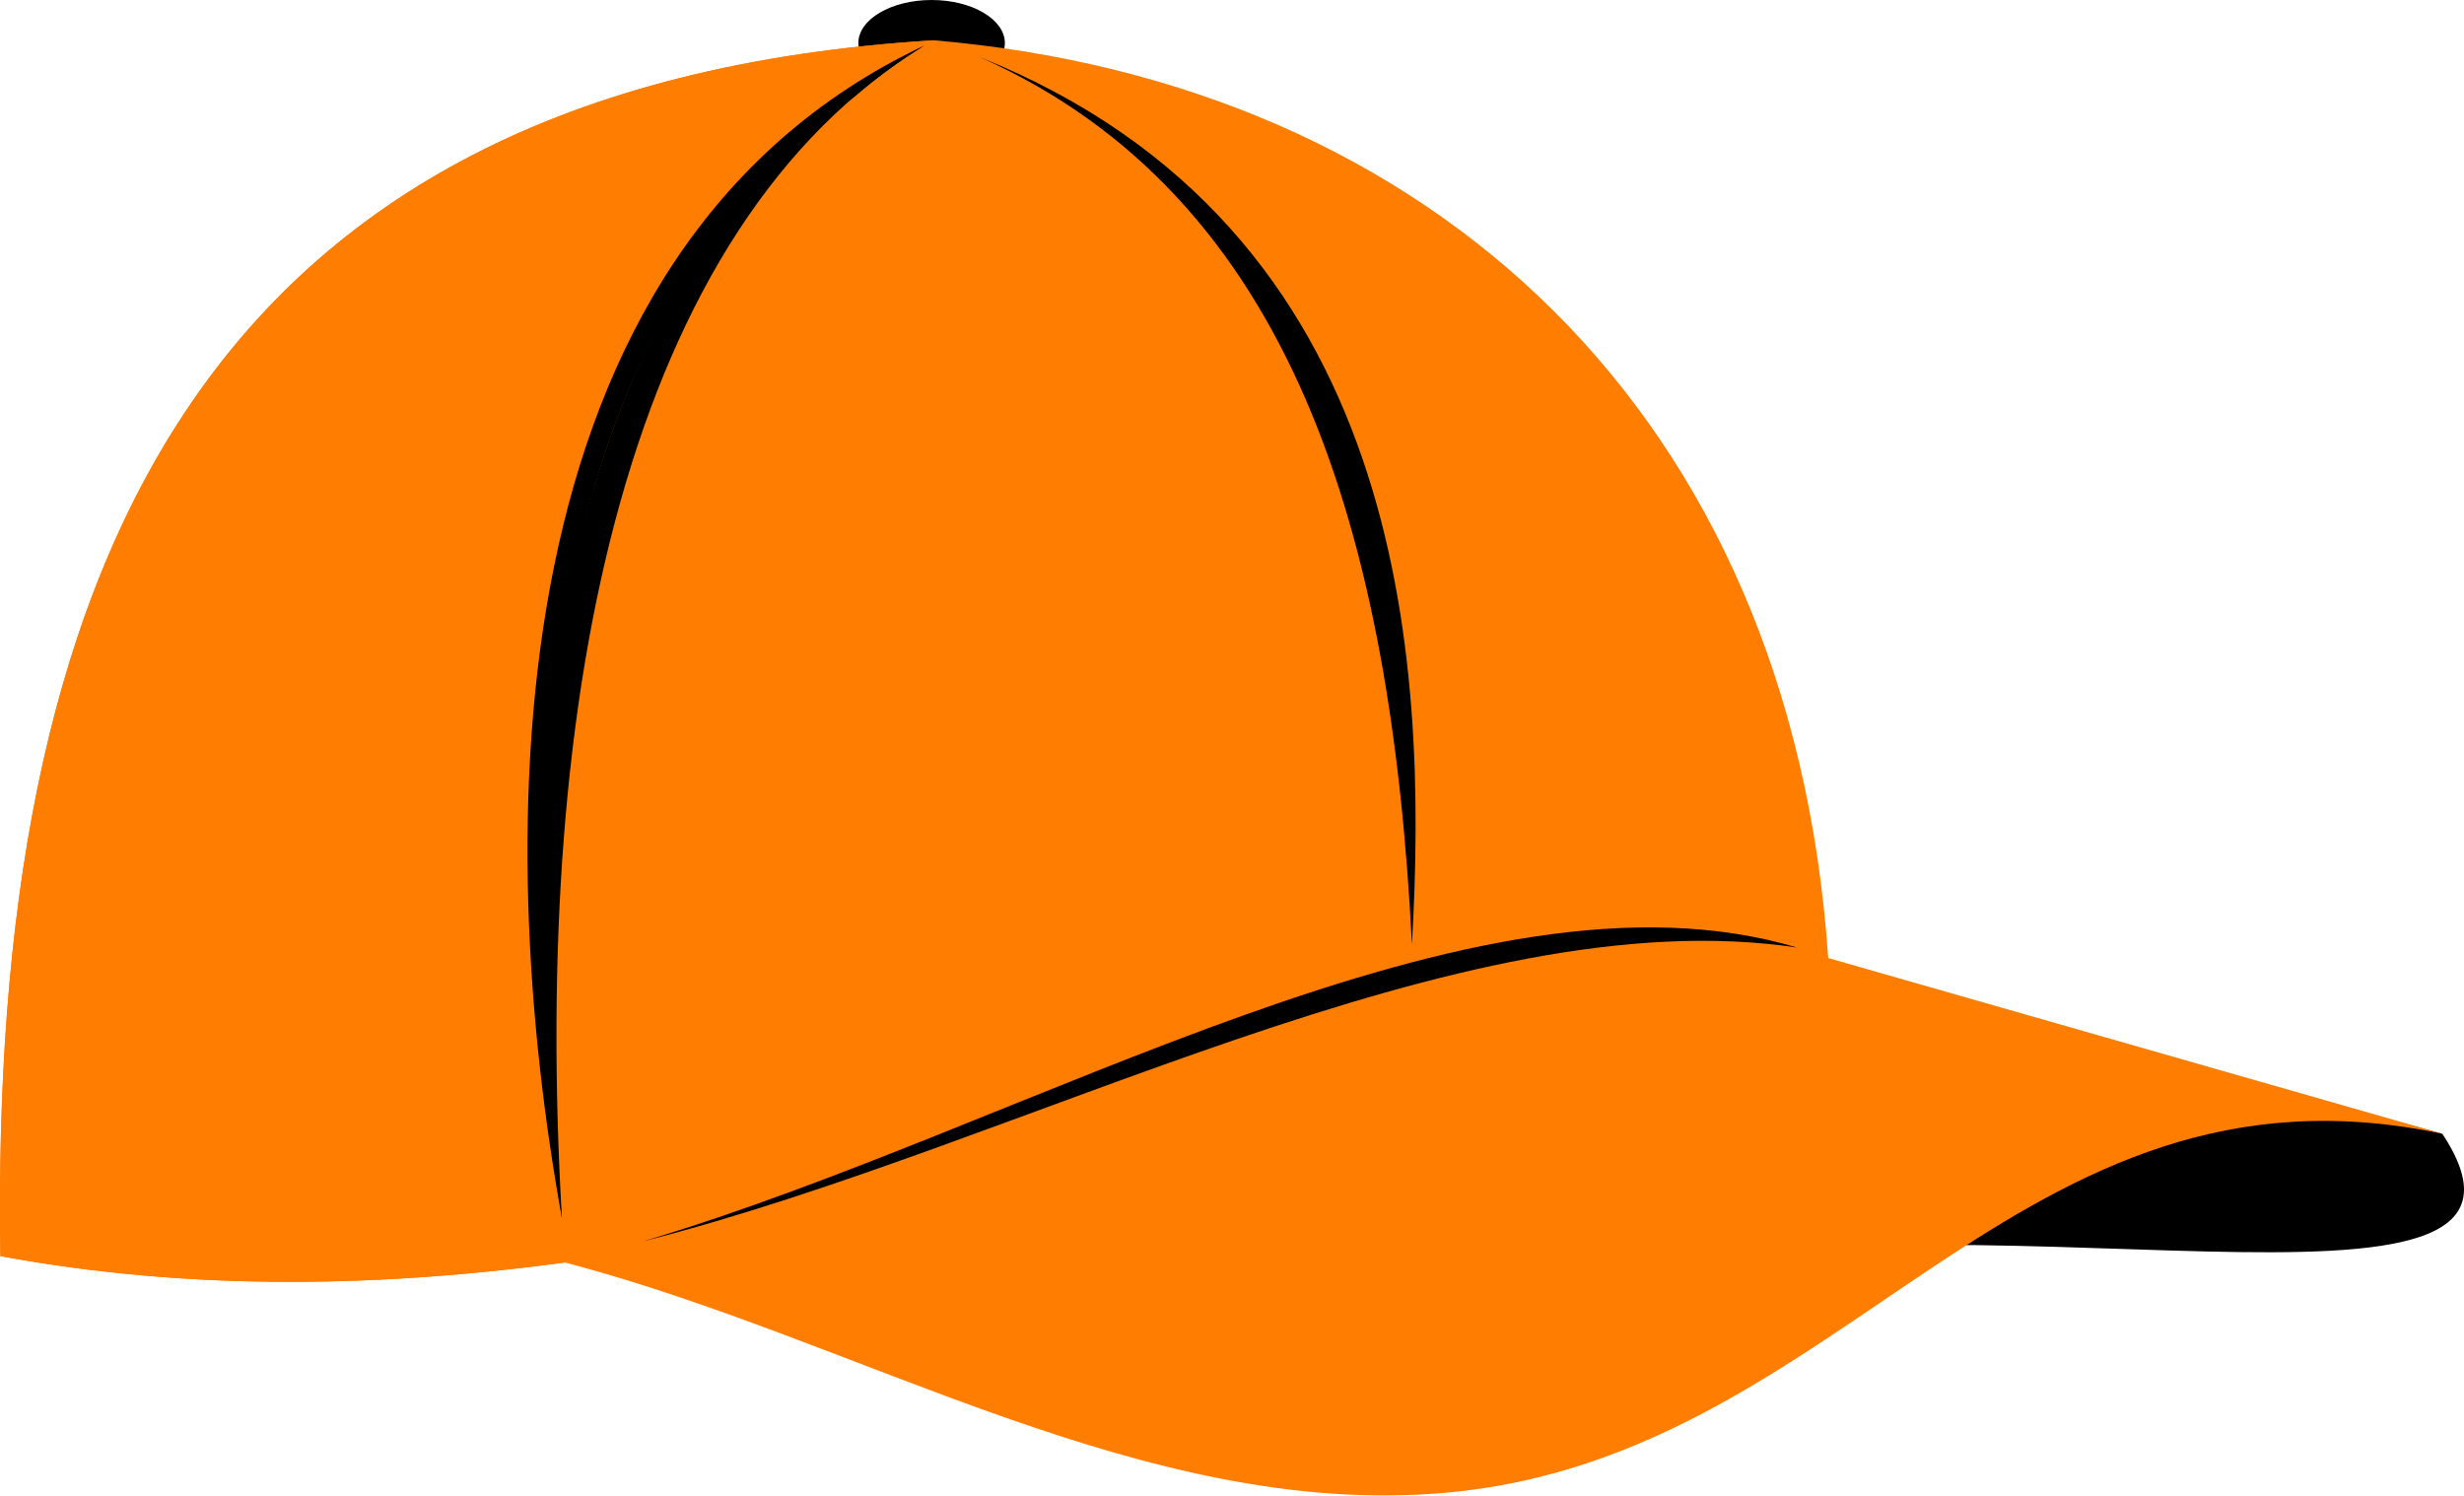
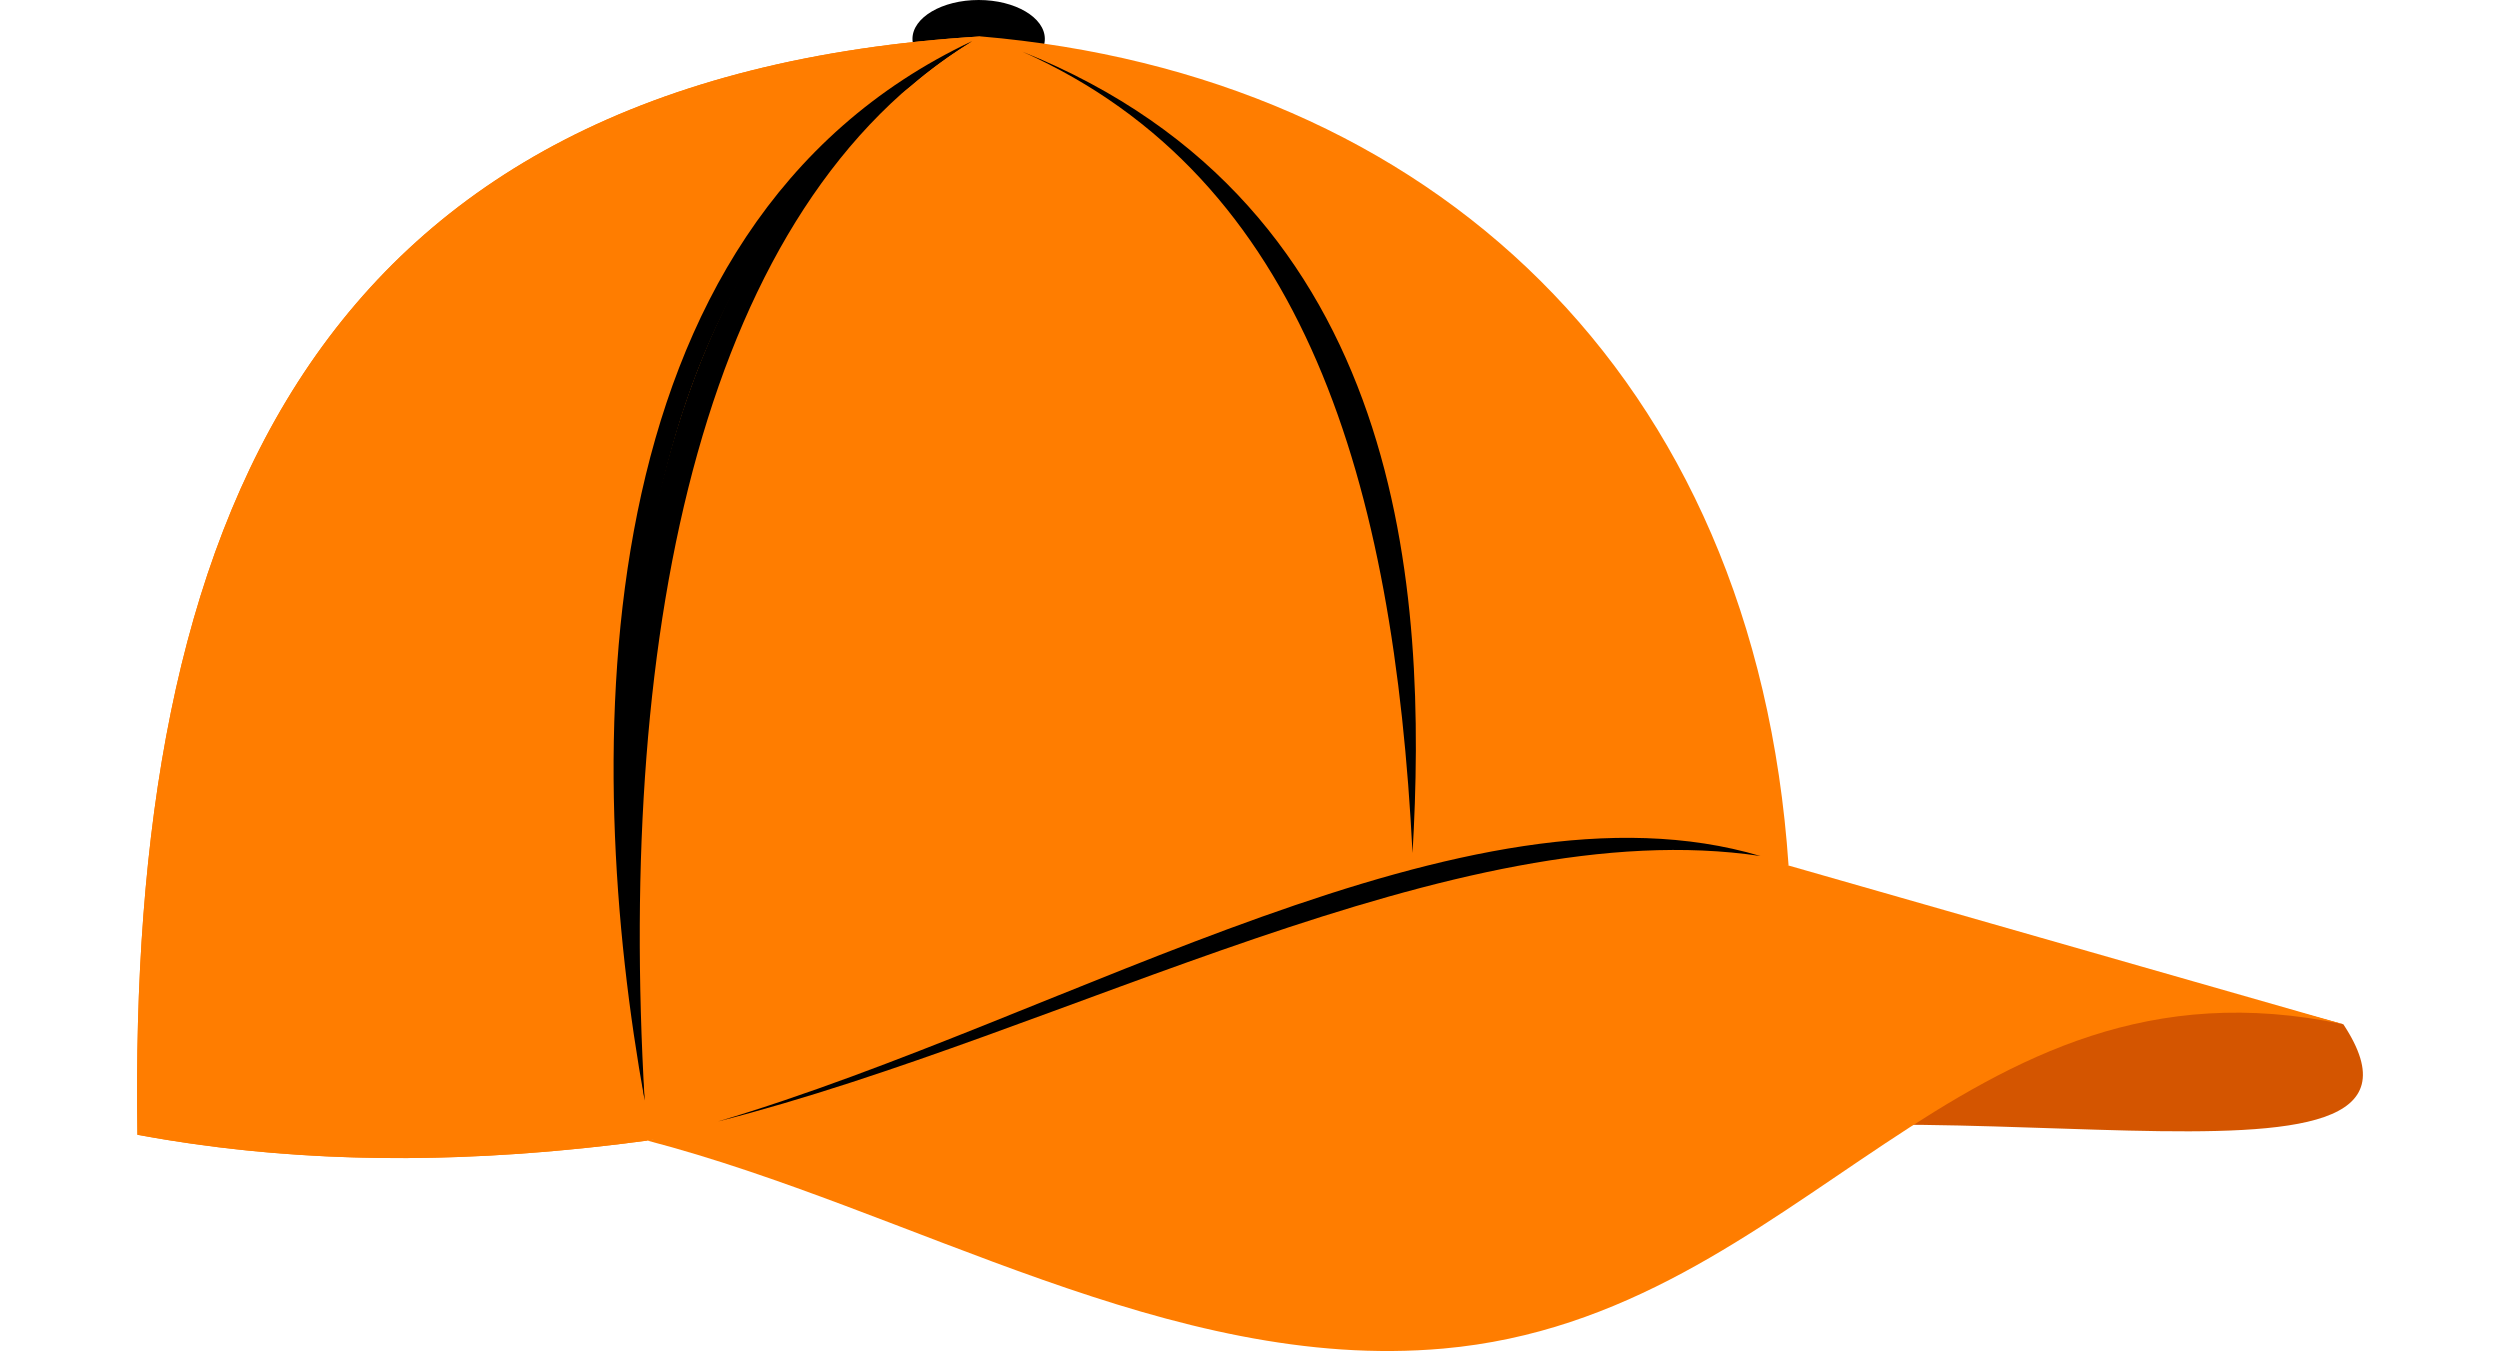
- <svg xmlns="http://www.w3.org/2000/svg" version="1.1" id="svg9414" xml:space="preserve" width="740.179" height="449.269" viewBox="0 0 740.179 449.269">
+ <svg xmlns="http://www.w3.org/2000/svg" version="1.1" id="svg9414" xml:space="preserve" width="740.179" height="400" viewBox="0 0 740.179 449.269">
  <defs id="defs9418">
    <clipPath clipPathUnits="userSpaceOnUse" id="clipPath9430">
      <path d="M 0,600 H 600 V 0 H 0 Z" id="path9428" />
    </clipPath>
  </defs>
  <g id="g9422" transform="matrix(1.333333,0,0,-1.333333,-47.72451,777.6106)">
    <g id="g9424">
      <g id="g9426" clip-path="url(#clipPath9430)">
        <path d="m 245.685,563.813 c 9.09,0 16.505,4.357 16.505,9.698 0,5.341 -7.415,9.697 -16.505,9.697 -9.092,0 -16.506,-4.356 -16.506,-9.697 0,-5.341 7.414,-9.698 16.506,-9.698" style="fill:#000000;fill-opacity:1;fill-rule:evenodd;stroke:none" id="path9432" />
-         <path d="m 586.048,327.746 c 33.424,-50.617 -113.066,-8.803 -189.405,-33.836 29.847,14.442 84.454,39.613 114.302,54.055 z" style="fill:#000000;fill-opacity:1;fill-rule:evenodd;stroke:none" id="path9434" />
+         <path d="m 586.048,327.746 c 33.424,-50.617 -113.066,-8.803 -189.405,-33.836 29.847,14.442 84.454,39.613 114.302,54.055 z" style="fill:#d45500;fill-opacity:1;fill-rule:evenodd;stroke:none" id="path9434" />
        <path d="m 35.879,300.184 c 143.995,-26.658 285.14,45.952 411.804,67.16 -8.366,122.68 -89.43,197.221 -201.484,206.785 C 78.798,563.893 33.533,451.876 35.879,300.184" style="fill:#ff7d00;fill-opacity:1;fill-rule:evenodd;stroke:none" id="path9436" />
        <path d="m 35.879,300.184 c 42.742,-7.913 85.233,-7.08 127.168,-1.442 -7.21,109.988 -16.854,221.242 83.152,275.387 C 78.798,563.893 33.533,451.876 35.879,300.184" style="fill:#ff7d00;fill-opacity:1;fill-rule:evenodd;stroke:none" id="path9438" />
        <path d="M 244.07,572.958 C 152.803,523.042 150.537,392.137 162.39,308.72 c -6.925,119.001 14.831,223.416 81.68,264.238" style="fill:#000000;fill-opacity:1;fill-rule:evenodd;stroke:none" id="path9440" />
        <path d="m 162.39,308.72 c -8.961,96.337 -7.964,198.083 66.321,253.039 4.768,4.107 9.876,7.851 15.359,11.199 C 145.861,526.695 146.92,394.041 162.39,308.72" style="fill:#000000;fill-opacity:1;fill-rule:evenodd;stroke:none" id="path9442" />
        <path d="m 256.546,570.338 c 96.134,-38.594 101.075,-135.393 97.353,-199.889 -4.675,92.009 -26.524,168.325 -97.353,199.889" style="fill:#000000;fill-opacity:1;fill-rule:evenodd;stroke:none" id="path9444" />
        <path d="m 163.047,298.742 c 66.175,-17.29 130.397,-57.942 198.523,-51.874 90.575,8.07 128.195,101.236 224.478,80.878 L 447.683,367.344 C 369.311,397.296 257.925,321.61 163.047,298.742" style="fill:#ff7d00;fill-opacity:1;fill-rule:evenodd;stroke:none" id="path9446" />
        <path d="m 440.677,369.71 c -72.998,21.709 -172.091,-40.077 -260.039,-66.21 86.679,22.07 184.088,77.564 260.039,66.21" style="fill:#000000;fill-opacity:1;fill-rule:evenodd;stroke:none" id="path9448" />
      </g>
    </g>
  </g>
</svg>
